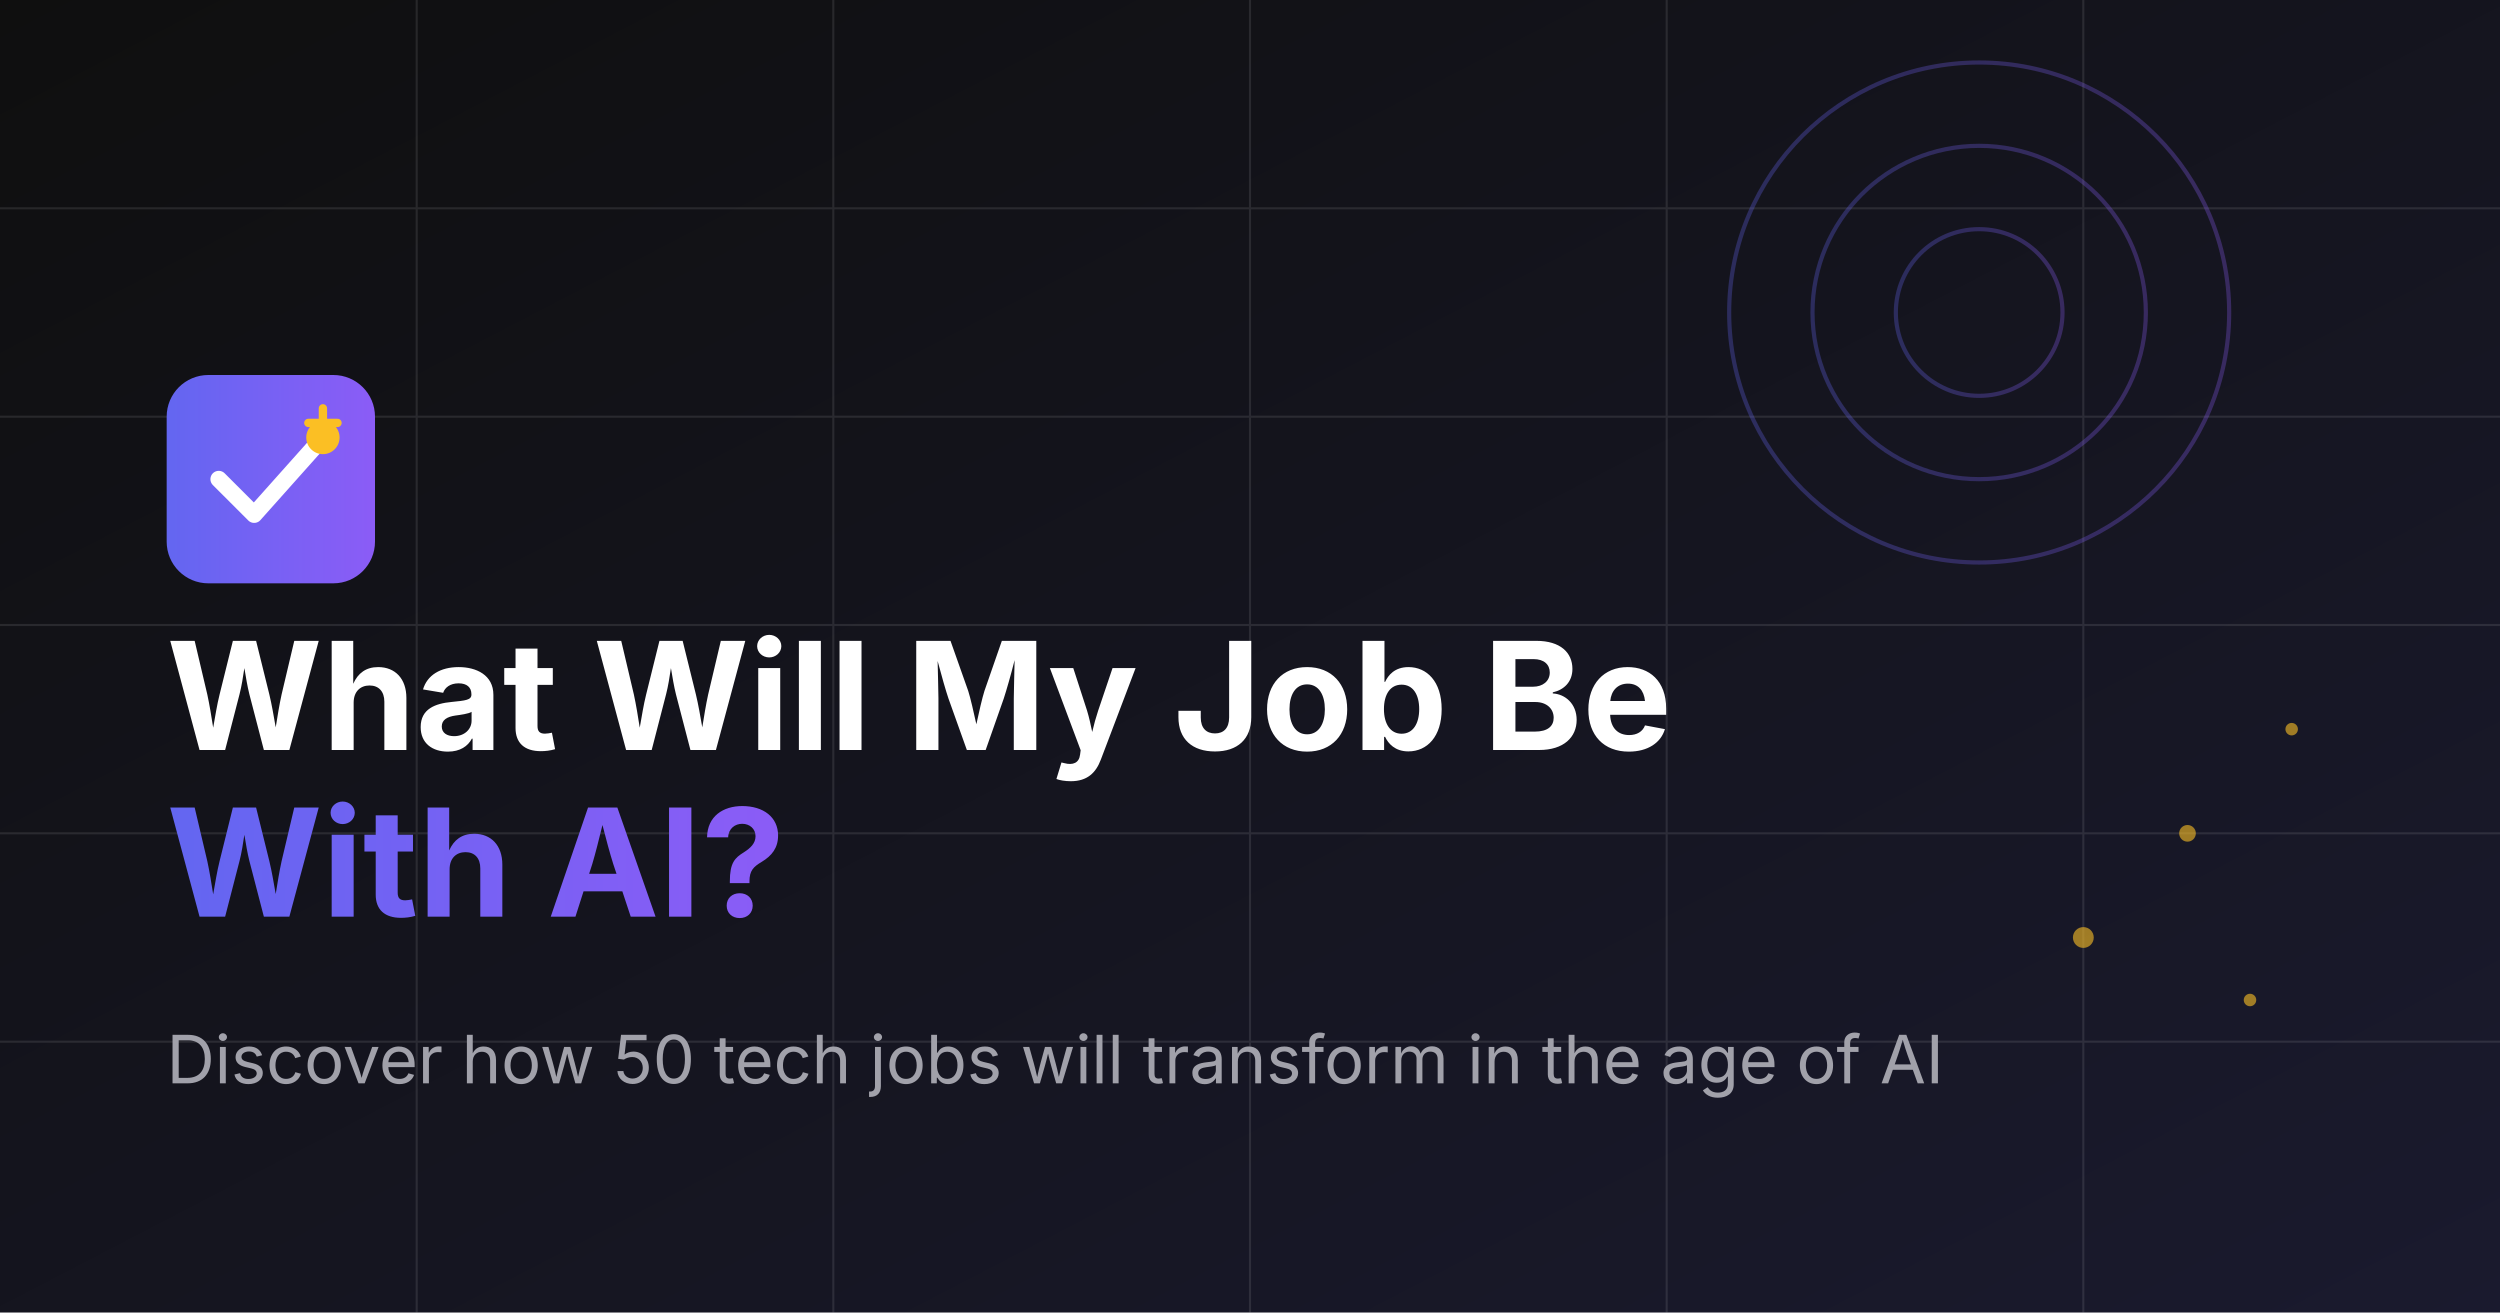
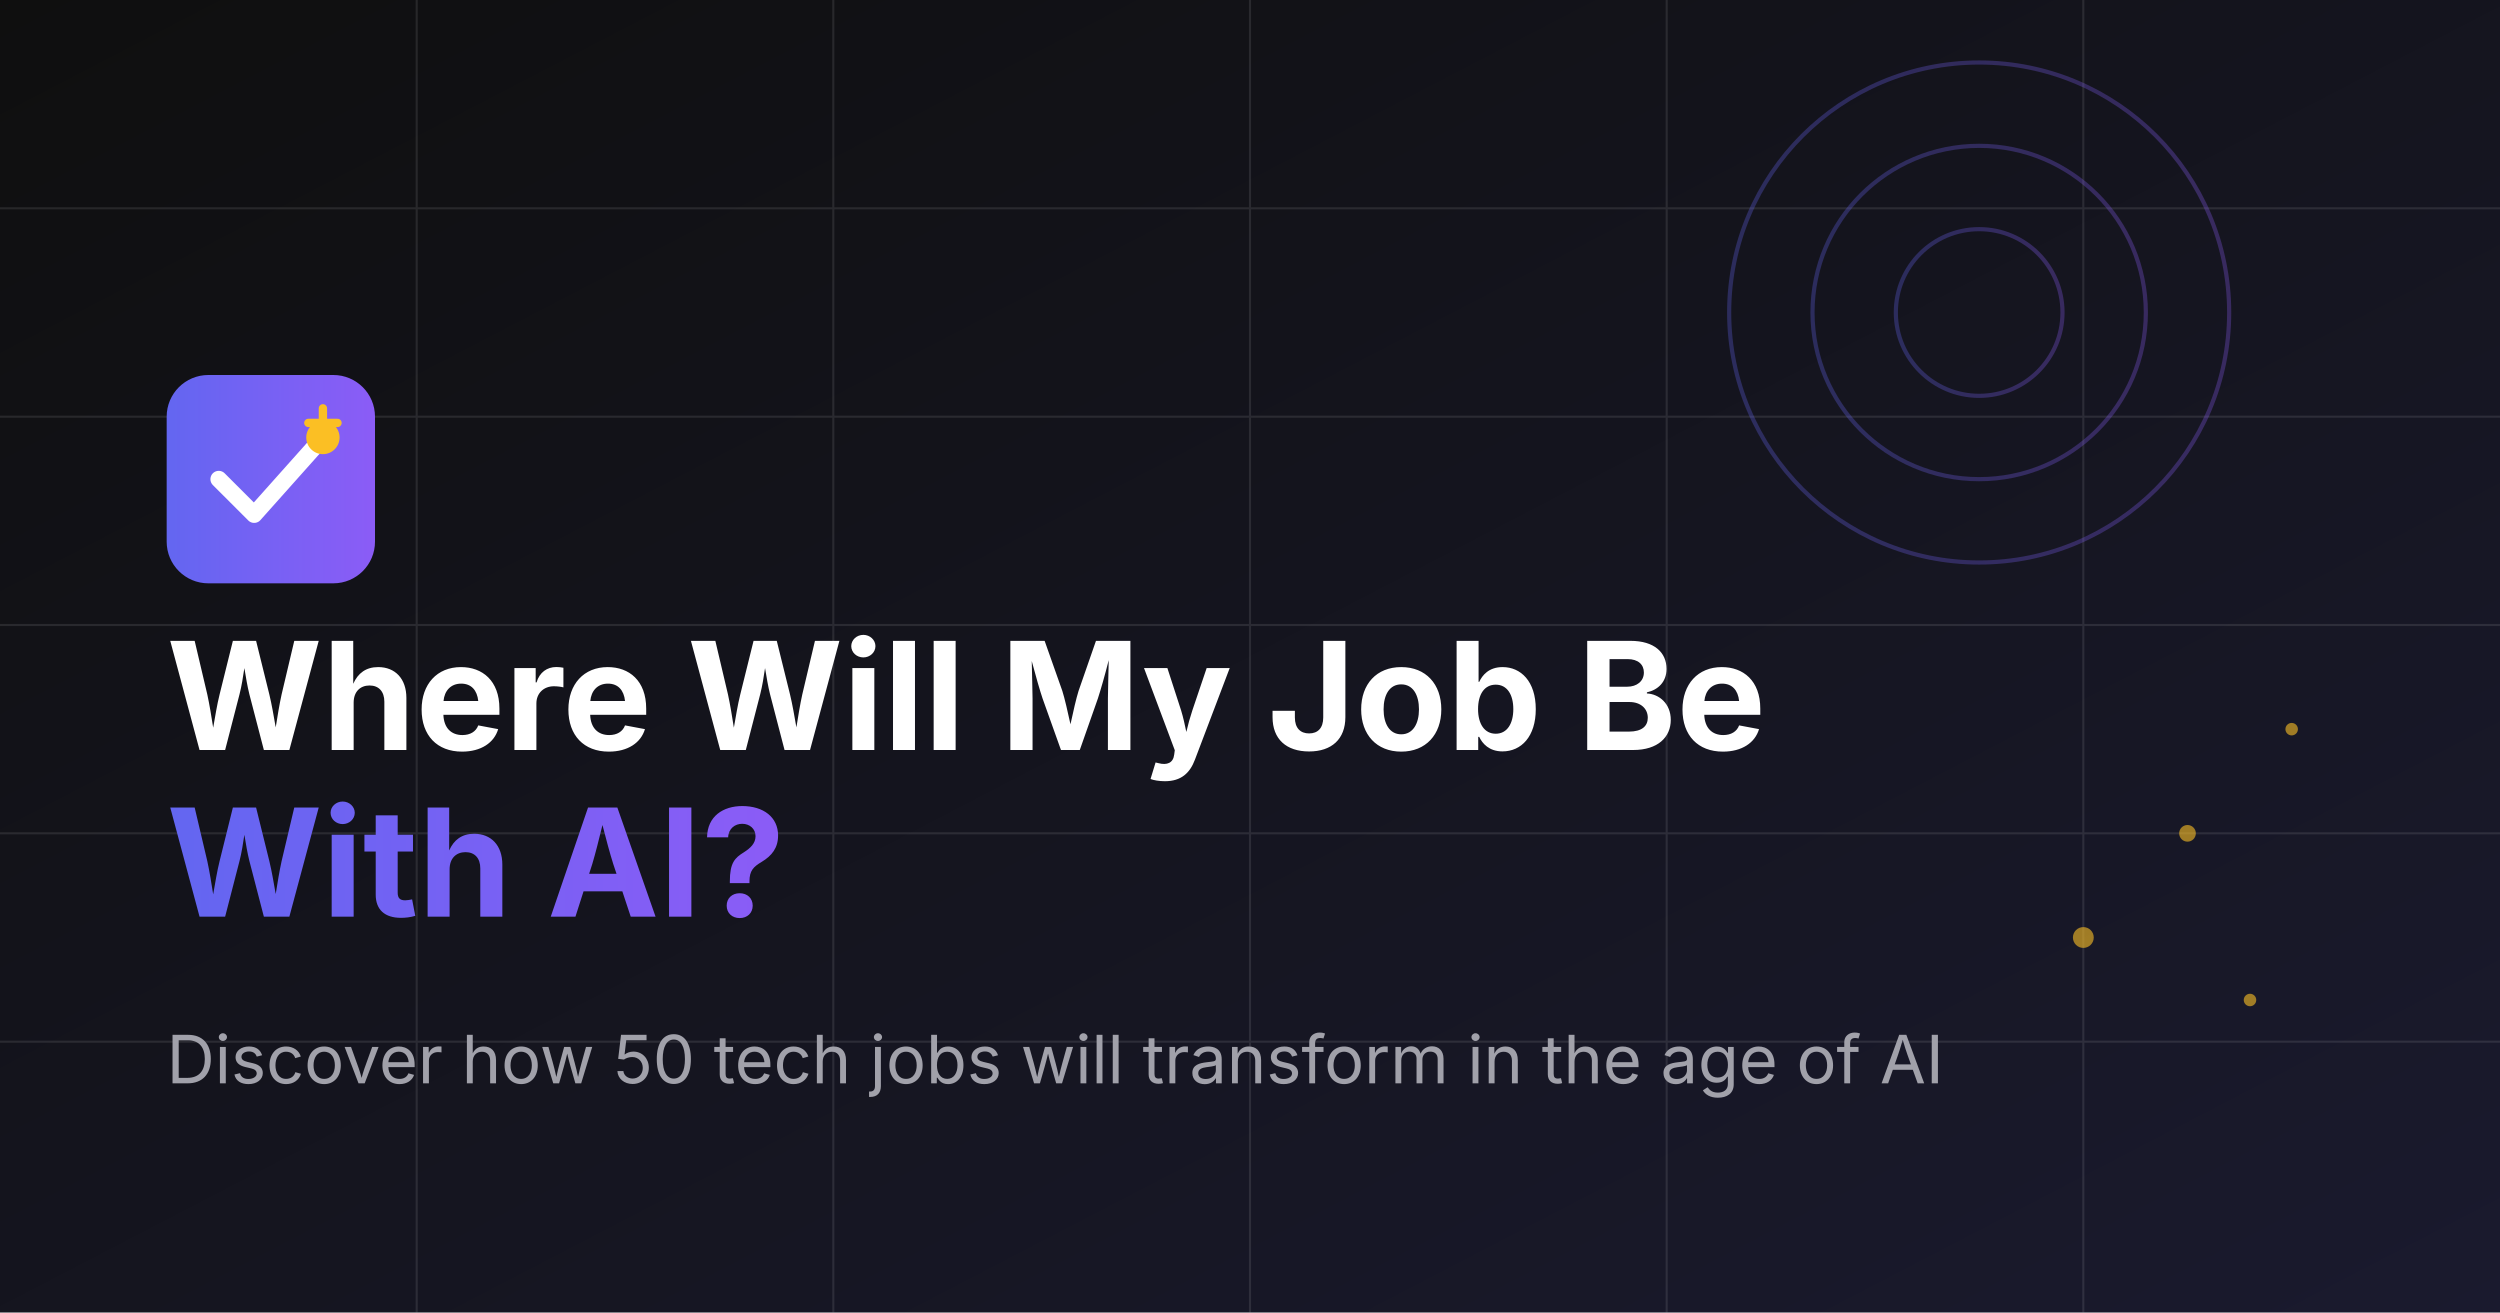
<svg xmlns="http://www.w3.org/2000/svg" viewBox="0 0 1200 630">
  <defs>
    <linearGradient id="bgGradient" x1="0%" y1="0%" x2="100%" y2="100%">
      <stop offset="0%" style="stop-color:#0f0f0f" />
      <stop offset="100%" style="stop-color:#1a1a2e" />
    </linearGradient>
    <linearGradient id="accentGrad" x1="0%" y1="0%" x2="100%" y2="0%">
      <stop offset="0%" style="stop-color:#6366f1" />
      <stop offset="100%" style="stop-color:#8b5cf6" />
    </linearGradient>
  </defs>
  <rect width="1200" height="630" fill="url(#bgGradient)" />
  <g opacity="0.1">
    <line x1="0" y1="100" x2="1200" y2="100" stroke="white" stroke-width="1" />
    <line x1="0" y1="200" x2="1200" y2="200" stroke="white" stroke-width="1" />
    <line x1="0" y1="300" x2="1200" y2="300" stroke="white" stroke-width="1" />
    <line x1="0" y1="400" x2="1200" y2="400" stroke="white" stroke-width="1" />
    <line x1="0" y1="500" x2="1200" y2="500" stroke="white" stroke-width="1" />
    <line x1="200" y1="0" x2="200" y2="630" stroke="white" stroke-width="1" />
    <line x1="400" y1="0" x2="400" y2="630" stroke="white" stroke-width="1" />
    <line x1="600" y1="0" x2="600" y2="630" stroke="white" stroke-width="1" />
    <line x1="800" y1="0" x2="800" y2="630" stroke="white" stroke-width="1" />
    <line x1="1000" y1="0" x2="1000" y2="630" stroke="white" stroke-width="1" />
  </g>
  <g transform="translate(80, 180)">
    <rect width="100" height="100" rx="20" fill="url(#accentGrad)" />
    <path d="M25 50 L42 67 L75 30" stroke="white" stroke-width="8" stroke-linecap="round" stroke-linejoin="round" fill="none" />
    <circle cx="75" cy="30" r="8" fill="#fbbf24" />
    <path d="M68 23 L82 23 M75 16 L75 30" stroke="#fbbf24" stroke-width="4" stroke-linecap="round" />
  </g>
  <text x="80" y="360" font-family="system-ui, -apple-system, sans-serif" font-size="72" font-weight="bold" fill="white">
-     What Will My Job Be
+     Where Will My Job Be
  </text>
  <text x="80" y="440" font-family="system-ui, -apple-system, sans-serif" font-size="72" font-weight="bold" fill="url(#accentGrad)">
    With AI?
  </text>
  <text x="80" y="520" font-family="system-ui, -apple-system, sans-serif" font-size="32" fill="#a1a1aa">
    Discover how 50 tech jobs will transform in the age of AI
  </text>
  <g transform="translate(950, 150)" opacity="0.3">
    <circle cx="0" cy="0" r="120" stroke="url(#accentGrad)" stroke-width="2" fill="none" />
    <circle cx="0" cy="0" r="80" stroke="url(#accentGrad)" stroke-width="2" fill="none" />
    <circle cx="0" cy="0" r="40" stroke="url(#accentGrad)" stroke-width="2" fill="none" />
  </g>
  <g fill="#fbbf24" opacity="0.6">
    <circle cx="1050" cy="400" r="4" />
    <circle cx="1100" cy="350" r="3" />
    <circle cx="1000" cy="450" r="5" />
    <circle cx="1080" cy="480" r="3" />
  </g>
</svg>
